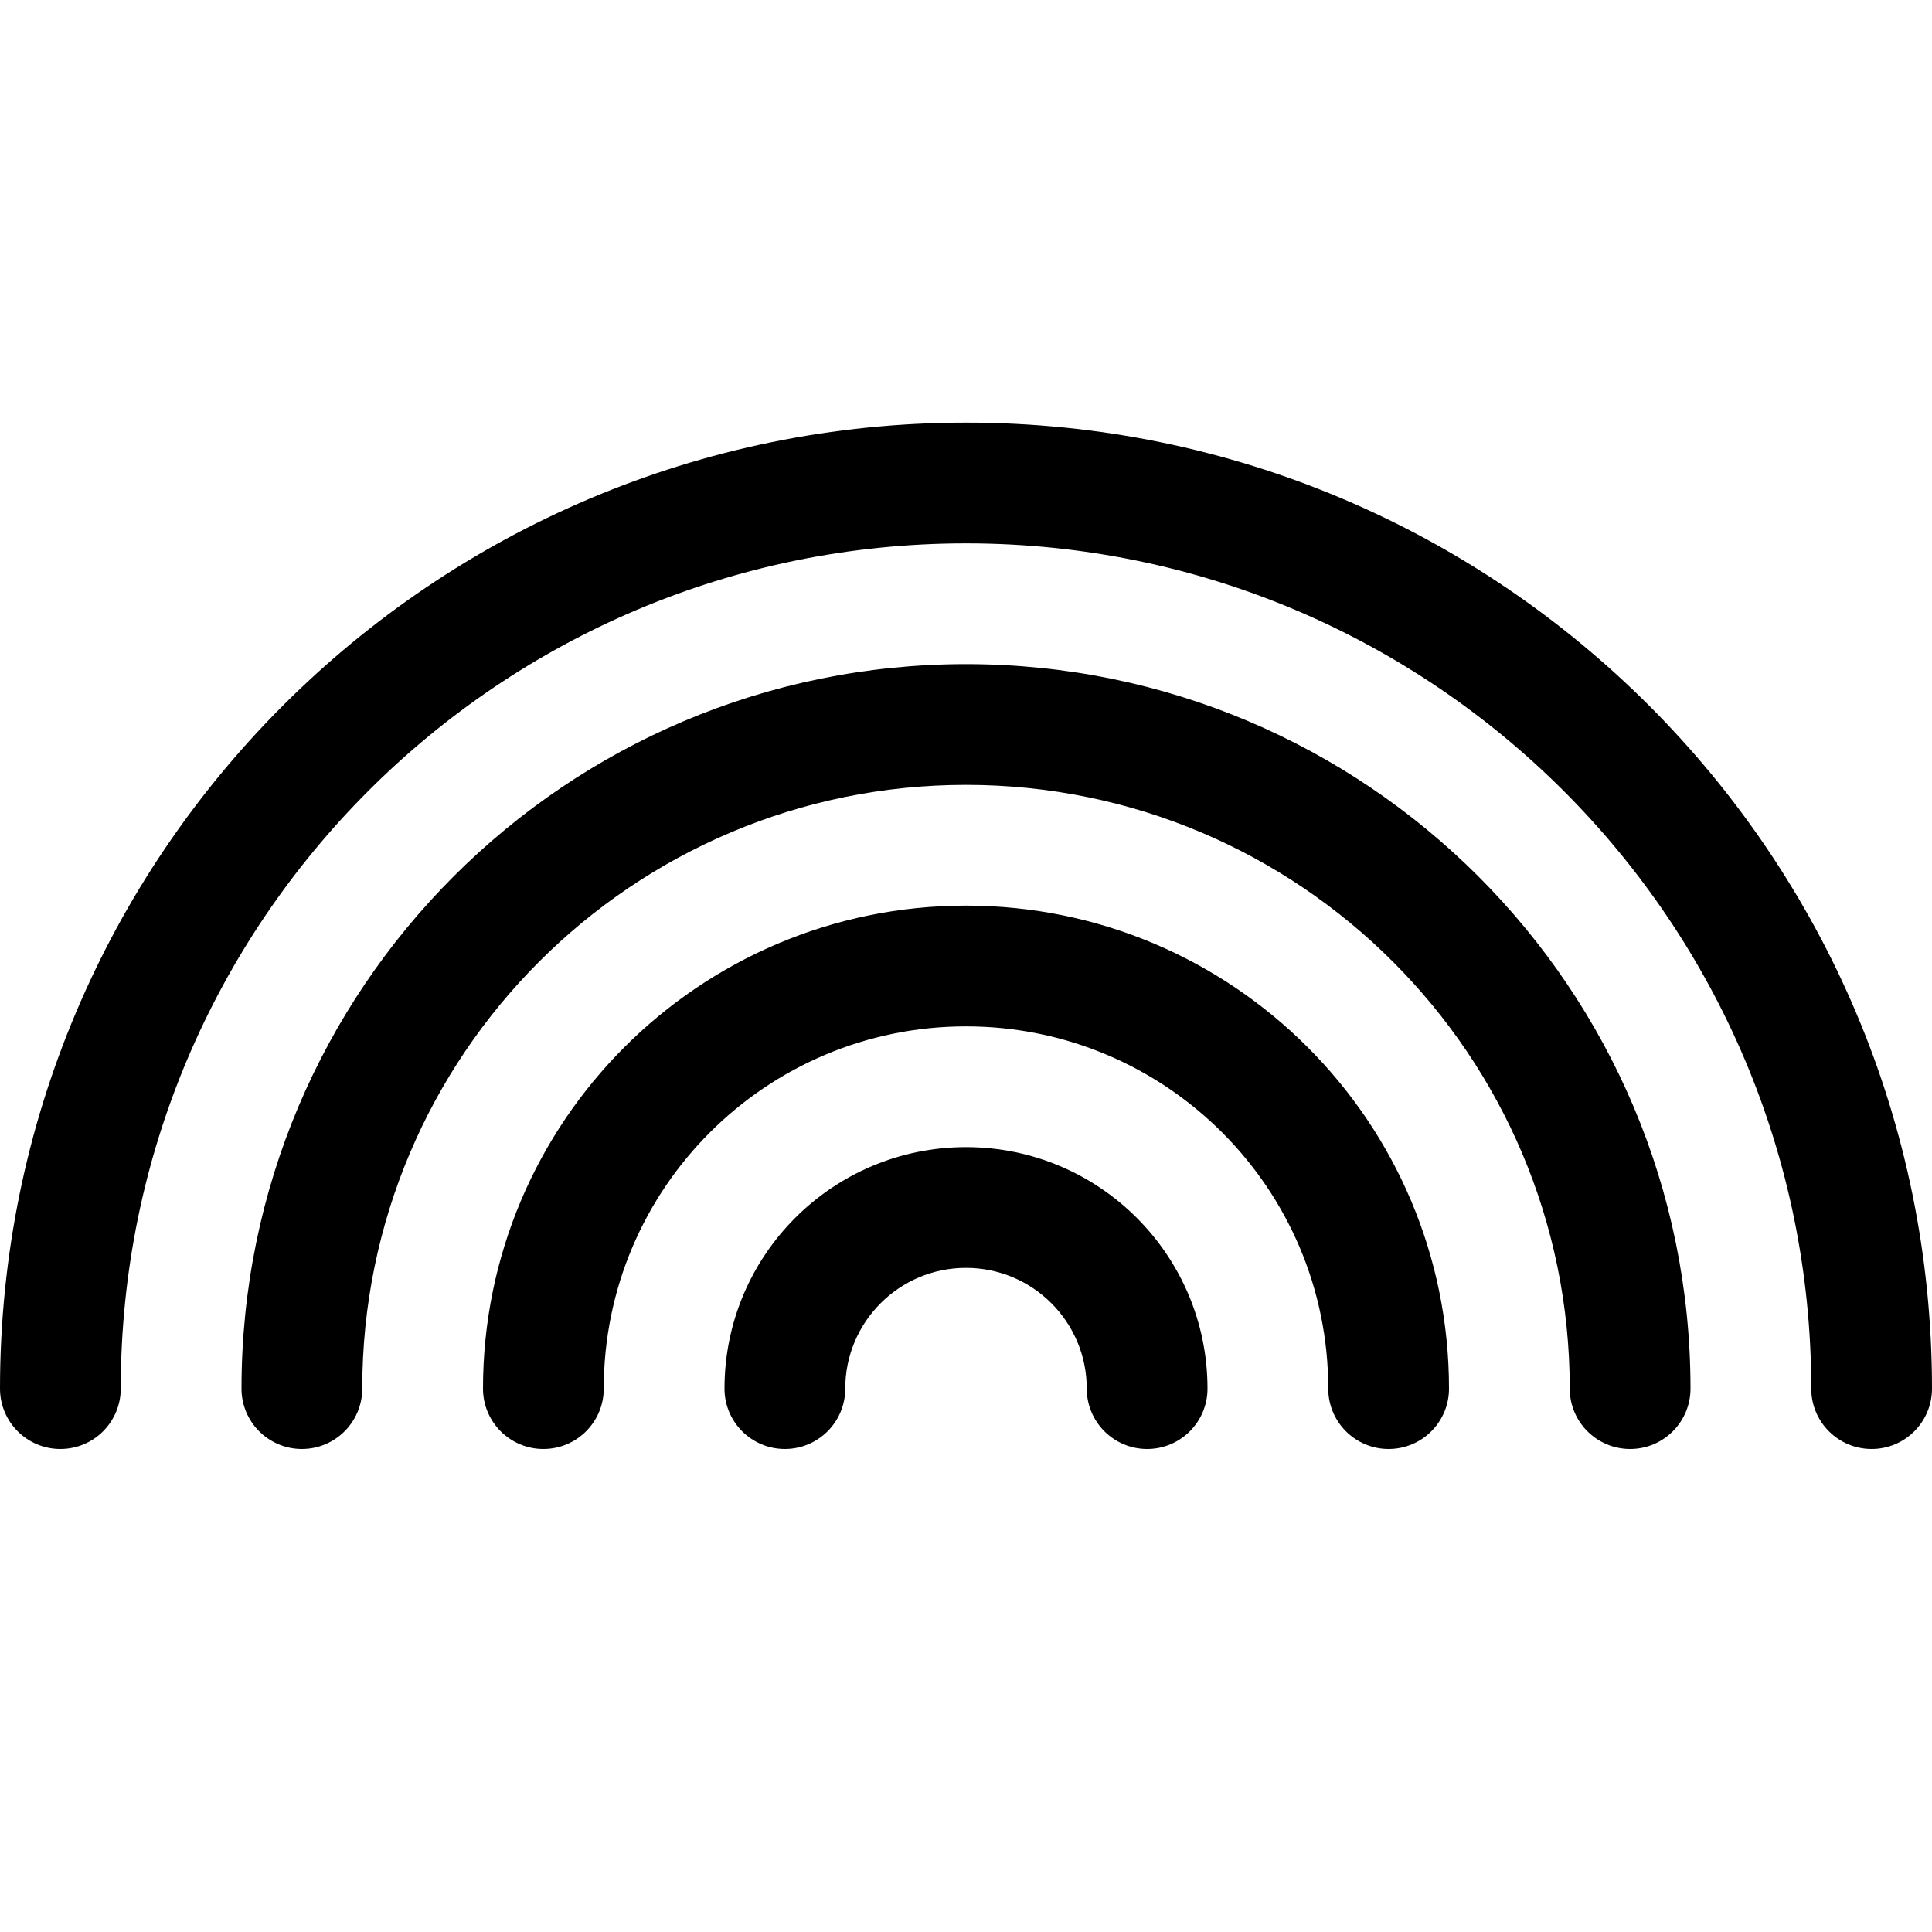
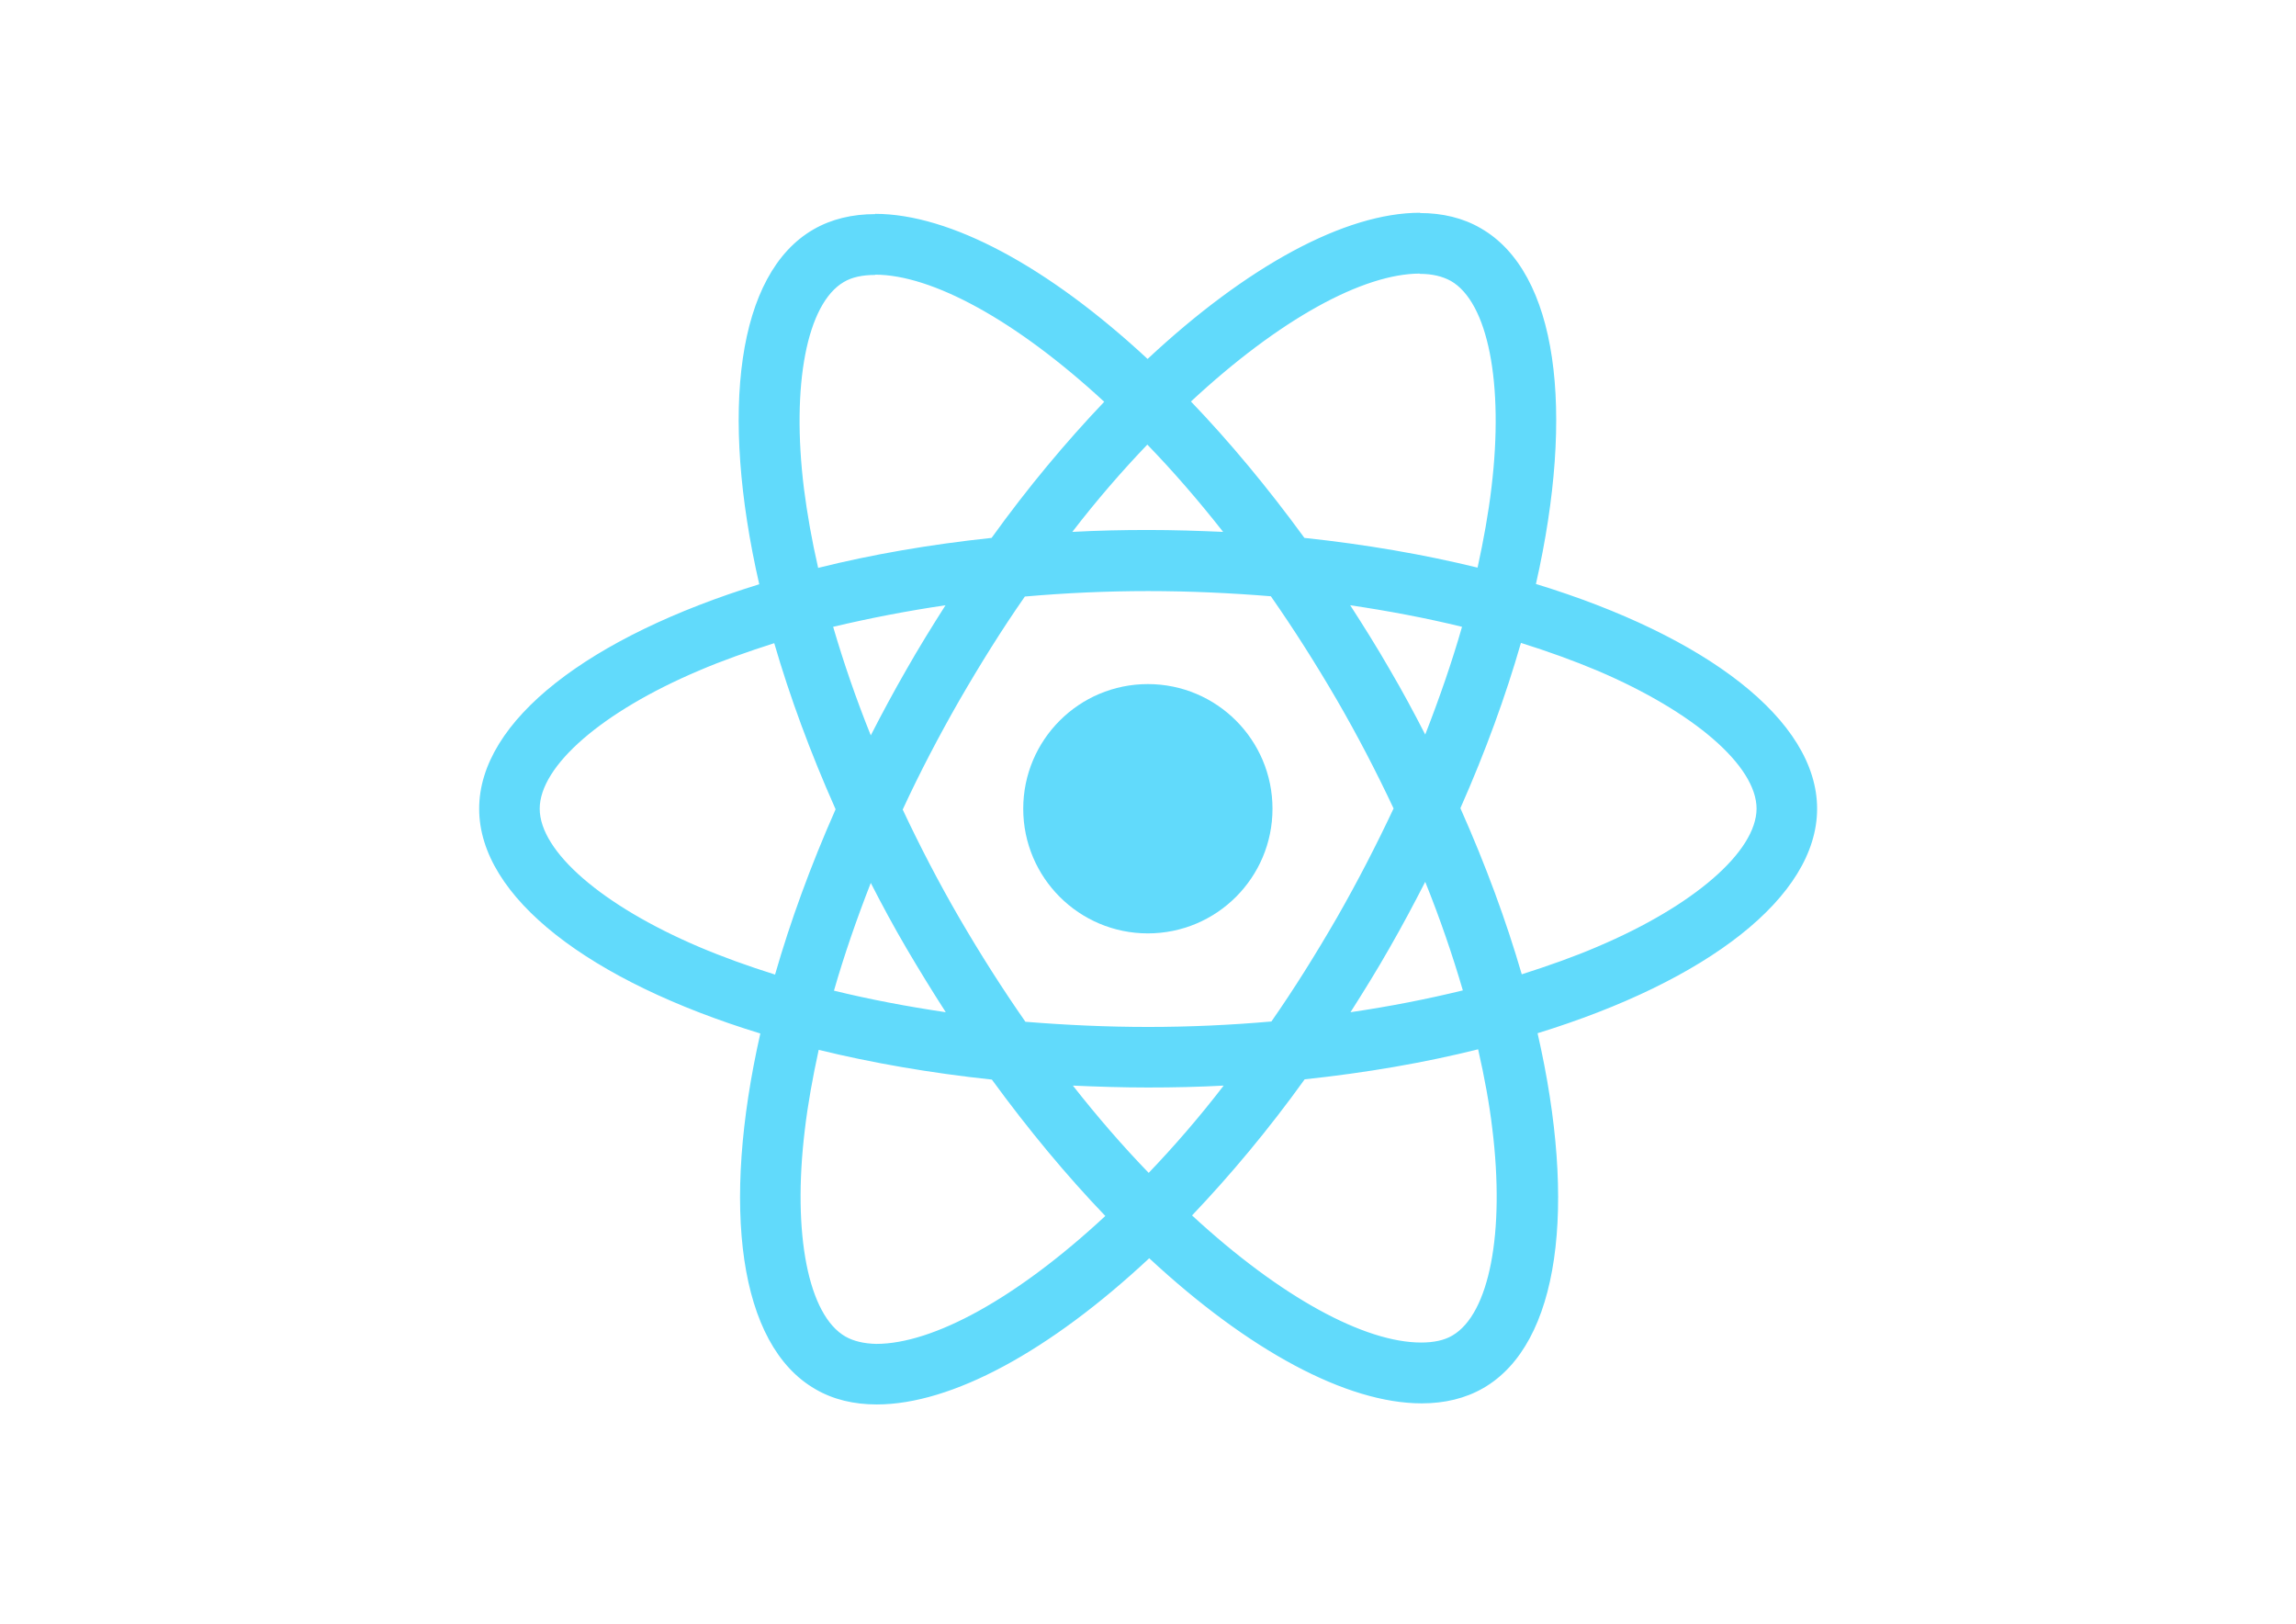
- <svg xmlns="http://www.w3.org/2000/svg" width="16" height="16" fill="hsl(274 45 55)" class="bi bi-rainbow" viewBox="0 0 16 16">
-   <path d="M8 4.5a7 7 0 0 0-7 7 .5.5 0 0 1-1 0 8 8 0 1 1 16 0 .5.5 0 0 1-1 0 7 7 0 0 0-7-7m0 2a5 5 0 0 0-5 5 .5.5 0 0 1-1 0 6 6 0 1 1 12 0 .5.5 0 0 1-1 0 5 5 0 0 0-5-5m0 2a3 3 0 0 0-3 3 .5.5 0 0 1-1 0 4 4 0 1 1 8 0 .5.5 0 0 1-1 0 3 3 0 0 0-3-3m0 2a1 1 0 0 0-1 1 .5.5 0 0 1-1 0 2 2 0 1 1 4 0 .5.5 0 0 1-1 0 1 1 0 0 0-1-1" />
+ <svg xmlns="http://www.w3.org/2000/svg" viewBox="0 0 841.9 595.3">
+   <g fill="#61DAFB">
+     <path d="M666.3 296.5c0-32.5-40.7-63.3-103.1-82.4 14.4-63.6 8-114.2-20.2-130.4-6.5-3.8-14.1-5.6-22.4-5.6v22.3c4.6 0 8.3.9 11.4 2.6 13.6 7.8 19.5 37.5 14.9 75.7-1.1 9.4-2.9 19.3-5.1 29.4-19.6-4.8-41-8.5-63.5-10.9-13.5-18.5-27.5-35.3-41.6-50 32.6-30.3 63.2-46.9 84-46.9V78c-27.5 0-63.5 19.6-99.9 53.6-36.4-33.8-72.4-53.2-99.9-53.2v22.3c20.7 0 51.4 16.5 84 46.6-14 14.7-28 31.4-41.3 49.9-22.6 2.4-44 6.1-63.6 11-2.3-10-4-19.7-5.2-29-4.7-38.2 1.1-67.9 14.6-75.8 3-1.8 6.9-2.6 11.5-2.6V78.5c-8.4 0-16 1.8-22.6 5.6-28.1 16.2-34.4 66.7-19.9 130.1-62.2 19.2-102.7 49.9-102.7 82.3 0 32.5 40.7 63.3 103.1 82.4-14.4 63.6-8 114.2 20.2 130.4 6.5 3.8 14.1 5.6 22.5 5.6 27.5 0 63.5-19.6 99.9-53.6 36.4 33.8 72.4 53.2 99.9 53.2 8.4 0 16-1.8 22.6-5.6 28.1-16.2 34.4-66.7 19.9-130.1 62-19.1 102.5-49.9 102.5-82.3zm-130.2-66.7c-3.7 12.9-8.3 26.2-13.5 39.5-4.1-8-8.4-16-13.1-24-4.6-8-9.5-15.8-14.4-23.4 14.2 2.1 27.9 4.7 41 7.9zm-45.8 106.5c-7.8 13.5-15.8 26.3-24.1 38.2-14.9 1.3-30 2-45.2 2-15.1 0-30.2-.7-45-1.9-8.3-11.9-16.4-24.6-24.2-38-7.6-13.1-14.5-26.4-20.8-39.8 6.2-13.4 13.2-26.8 20.7-39.9 7.8-13.5 15.8-26.3 24.1-38.2 14.9-1.3 30-2 45.2-2 15.1 0 30.2.7 45 1.9 8.3 11.9 16.4 24.6 24.2 38 7.6 13.1 14.5 26.4 20.8 39.8-6.3 13.4-13.2 26.8-20.7 39.9zm32.3-13c5.4 13.4 10 26.8 13.8 39.8-13.1 3.2-26.9 5.9-41.2 8 4.9-7.7 9.8-15.6 14.4-23.7 4.6-8 8.9-16.1 13-24.1zM421.2 430c-9.3-9.6-18.6-20.3-27.8-32 9 .4 18.2.7 27.5.7 9.4 0 18.7-.2 27.8-.7-9 11.7-18.3 22.4-27.5 32zm-74.4-58.9c-14.2-2.1-27.9-4.7-41-7.9 3.7-12.9 8.3-26.2 13.5-39.5 4.1 8 8.4 16 13.1 24 4.7 8 9.5 15.8 14.4 23.4zM420.7 163c9.3 9.6 18.6 20.3 27.8 32-9-.4-18.2-.7-27.5-.7-9.4 0-18.7.2-27.8.7 9-11.7 18.3-22.4 27.5-32zm-74 58.9c-4.9 7.7-9.8 15.6-14.4 23.7-4.6 8-8.9 16-13 24-5.4-13.4-10-26.8-13.8-39.8 13.1-3.1 26.9-5.8 41.2-7.9zm-90.5 125.2c-35.4-15.1-58.3-34.9-58.3-50.6 0-15.7 22.9-35.6 58.3-50.6 8.6-3.7 18-7 27.7-10.1 5.7 19.6 13.2 40 22.5 60.9-9.2 20.8-16.6 41.1-22.2 60.6-9.9-3.1-19.3-6.5-28-10.2zM310 490c-13.6-7.8-19.5-37.5-14.9-75.7 1.1-9.4 2.9-19.3 5.1-29.4 19.6 4.8 41 8.5 63.5 10.9 13.5 18.5 27.5 35.3 41.6 50-32.6 30.3-63.2 46.9-84 46.9-4.5-.1-8.3-1-11.3-2.7zm237.2-76.2c4.7 38.2-1.1 67.9-14.6 75.8-3 1.8-6.9 2.6-11.5 2.6-20.7 0-51.4-16.5-84-46.6 14-14.7 28-31.4 41.3-49.9 22.6-2.4 44-6.1 63.6-11 2.3 10.1 4.1 19.8 5.2 29.1zm38.5-66.7c-8.6 3.7-18 7-27.7 10.1-5.7-19.6-13.2-40-22.5-60.9 9.2-20.8 16.6-41.1 22.2-60.6 9.9 3.1 19.3 6.5 28.1 10.2 35.4 15.1 58.3 34.9 58.3 50.6-.1 15.7-23 35.6-58.4 50.6zM320.8 78.4z" />
+     <circle cx="420.9" cy="296.5" r="45.7" />
+     <path d="M520.5 78.1z" />
+   </g>
</svg>
